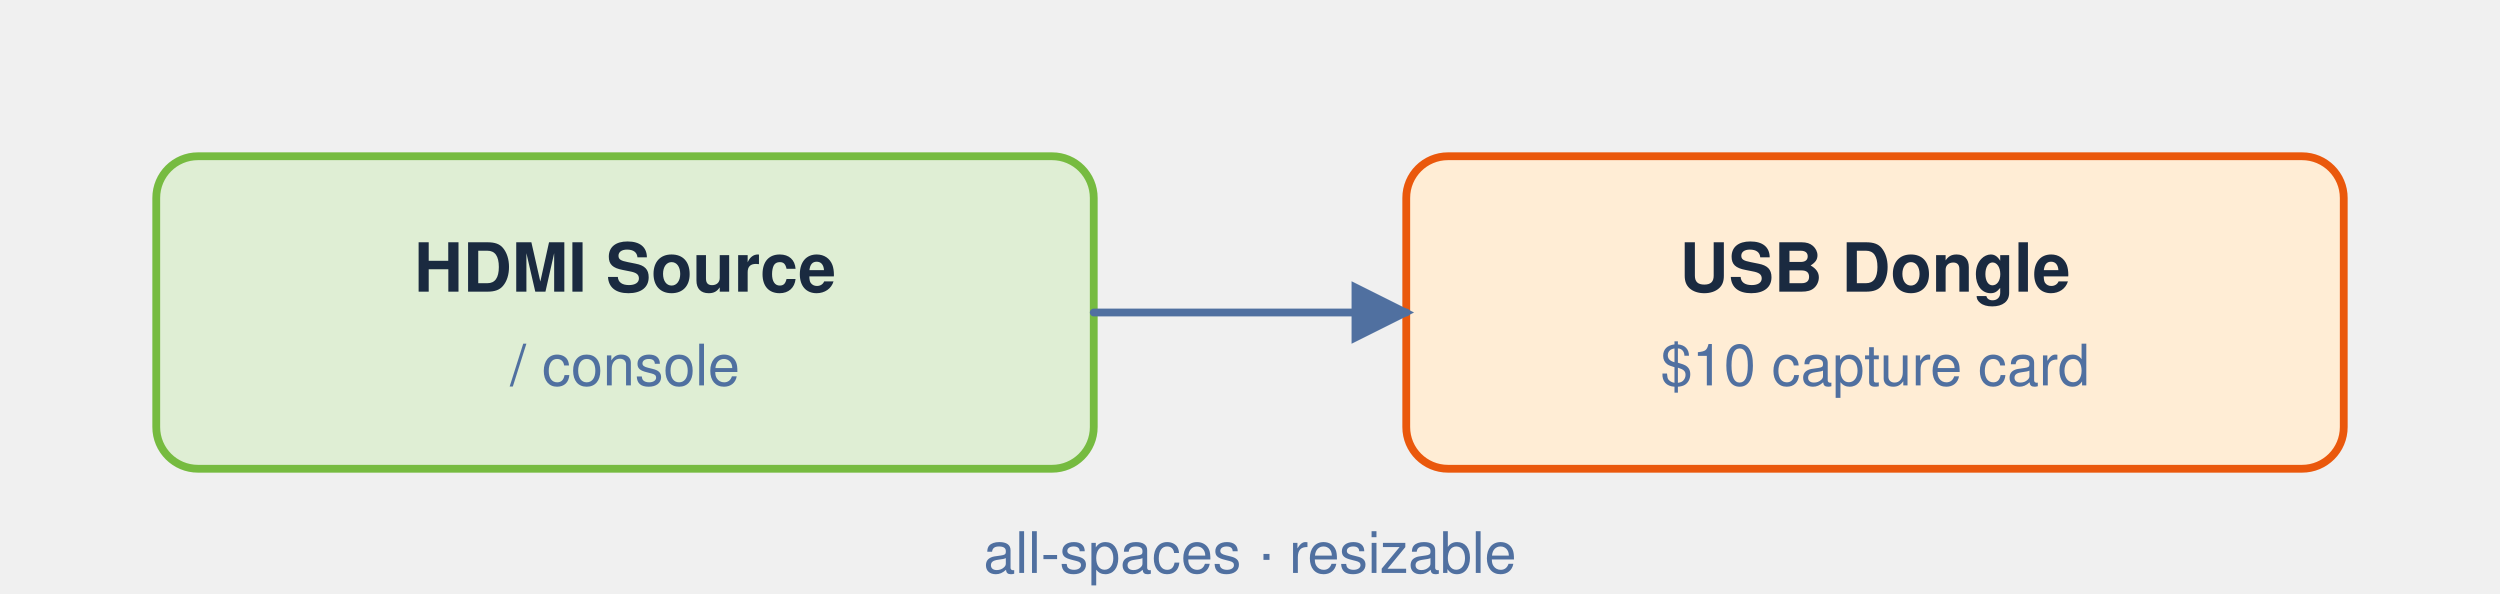
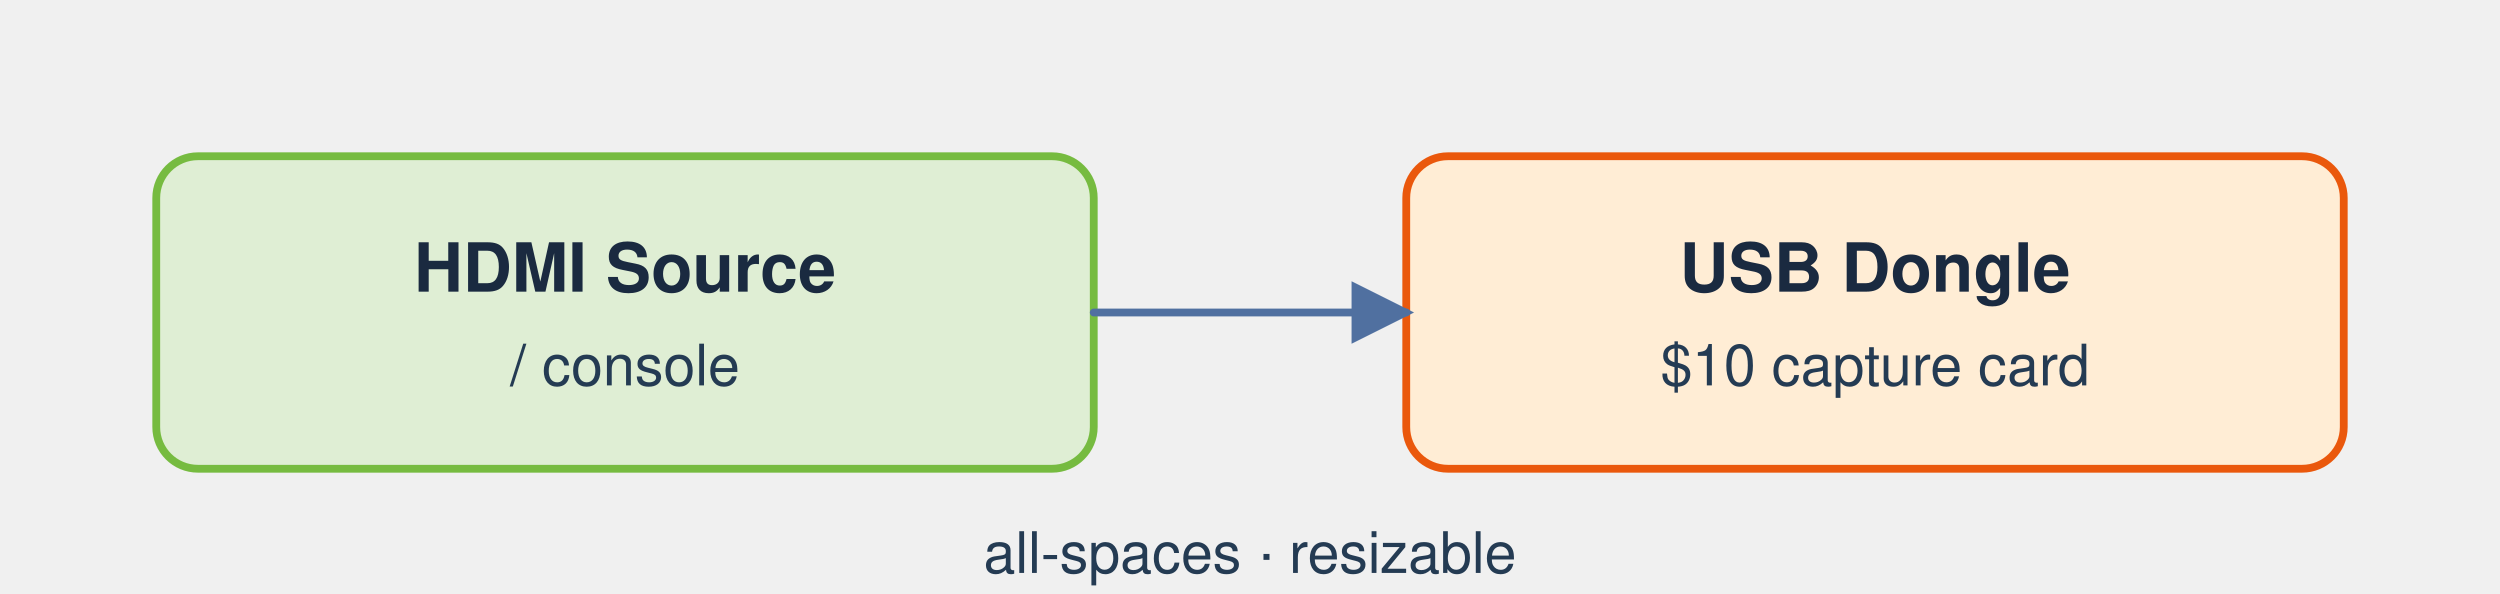
<svg xmlns="http://www.w3.org/2000/svg" viewBox="0 0 480 114">
  <style>
    /* Default: light mode (for rsvg-convert and non-media-query agents) */
    .bg { fill: transparent; }
    .box { fill: #ffffff; stroke: #707070; stroke-width: 1.5; }
    .box-accent { fill: #dbeafe; stroke: #3b82f6; stroke-width: 1.5; }
    .box-green { fill: #74a7ff; stroke: #012f7b; stroke-width: 1.5; }
    .box-warm { fill: #fef3c7; stroke: #d97706; stroke-width: 1.5; }
    .box-purple { fill: #adadad; stroke: #000000; stroke-width: 1.5; }
    .box-teal { fill: #ebebeb; stroke: #474747; stroke-width: 1.5; }
    .box-slate { fill: #a7c6ff; stroke: #0042a9; stroke-width: 1.5; }
    .box-indigo { fill: #dfeed4; stroke: #4e7a27; stroke-width: 1.5; }
    .box-rose { fill: #dfeed4; stroke: #76bb40; stroke-width: 1.5; }
    .box-orange { fill: #ffedd5; stroke: #ea580c; stroke-width: 1.5; }
    .box-cyan { fill: #d9c9fe; stroke: #5e30eb; stroke-width: 1.5; }
    .label { fill: #1a2a40; }
-     .sub { fill: #5070a0; }
+     .sub { fill: #243b53; }
    text { font-family: -apple-system, "Segoe UI", Helvetica, sans-serif; }
    .label { font-size: 13px; font-weight: 600; }
    .sub { font-size: 11px; }
    @media (prefers-color-scheme: dark) {
      .bg { fill: transparent; }
      .box { fill: #1a1e2a; stroke: #505050; }
      .box-accent { fill: #0d1e38; stroke: #2b5cb0; }
      .box-green { fill: #0a1a3a; stroke: #4a80d0; }
      .box-warm { fill: #221a10; stroke: #a06020; }
      .box-purple { fill: #222222; stroke: #666666; }
      .box-teal { fill: #1e1e1e; stroke: #666666; }
      .box-slate { fill: #0d1a38; stroke: #4a7ad0; }
      .box-indigo { fill: #1a2810; stroke: #5a8a30; }
      .box-rose { fill: #1a2810; stroke: #5aaa30; }
      .box-orange { fill: #2a1a08; stroke: #f97316; }
      .box-cyan { fill: #1a1030; stroke: #7040d0; }
      .label { fill: #d0daf0; }
      .sub { fill: #90a8c0; }
    }
  </style>
  <defs>
    <marker id="ah" markerWidth="8" markerHeight="8" refX="7" refY="4" orient="auto">
      <path d="M0,0 L8,4 L0,8z" fill="#5070a0" stroke="none" />
    </marker>
    <marker id="ahs" markerWidth="8" markerHeight="8" refX="7" refY="4" orient="auto">
      <path d="M0,0 L8,4 L0,8z" fill="#3b82f6" stroke="none" />
    </marker>
  </defs>
  <rect width="480" height="114" class="bg" rx="8" />
  <rect x="30" y="30" width="180" height="60" rx="8" class="box-rose" />
  <text x="120" y="56" text-anchor="middle" class="label">HDMI Source</text>
  <text x="120" y="74" text-anchor="middle" class="sub">/ console</text>
  <rect x="270" y="30" width="180" height="60" rx="8" class="box-orange" />
  <text x="360" y="56" text-anchor="middle" class="label">USB Dongle</text>
  <text x="360" y="74" text-anchor="middle" class="sub">$10 capture card</text>
  <path d="M210,60 L270,60" fill="none" stroke="#5070a0" stroke-width="1.5" stroke-linecap="round" marker-end="url(#ah)" />
  <text x="240" y="110" text-anchor="middle" class="sub">all-spaces · resizable</text>
</svg>
